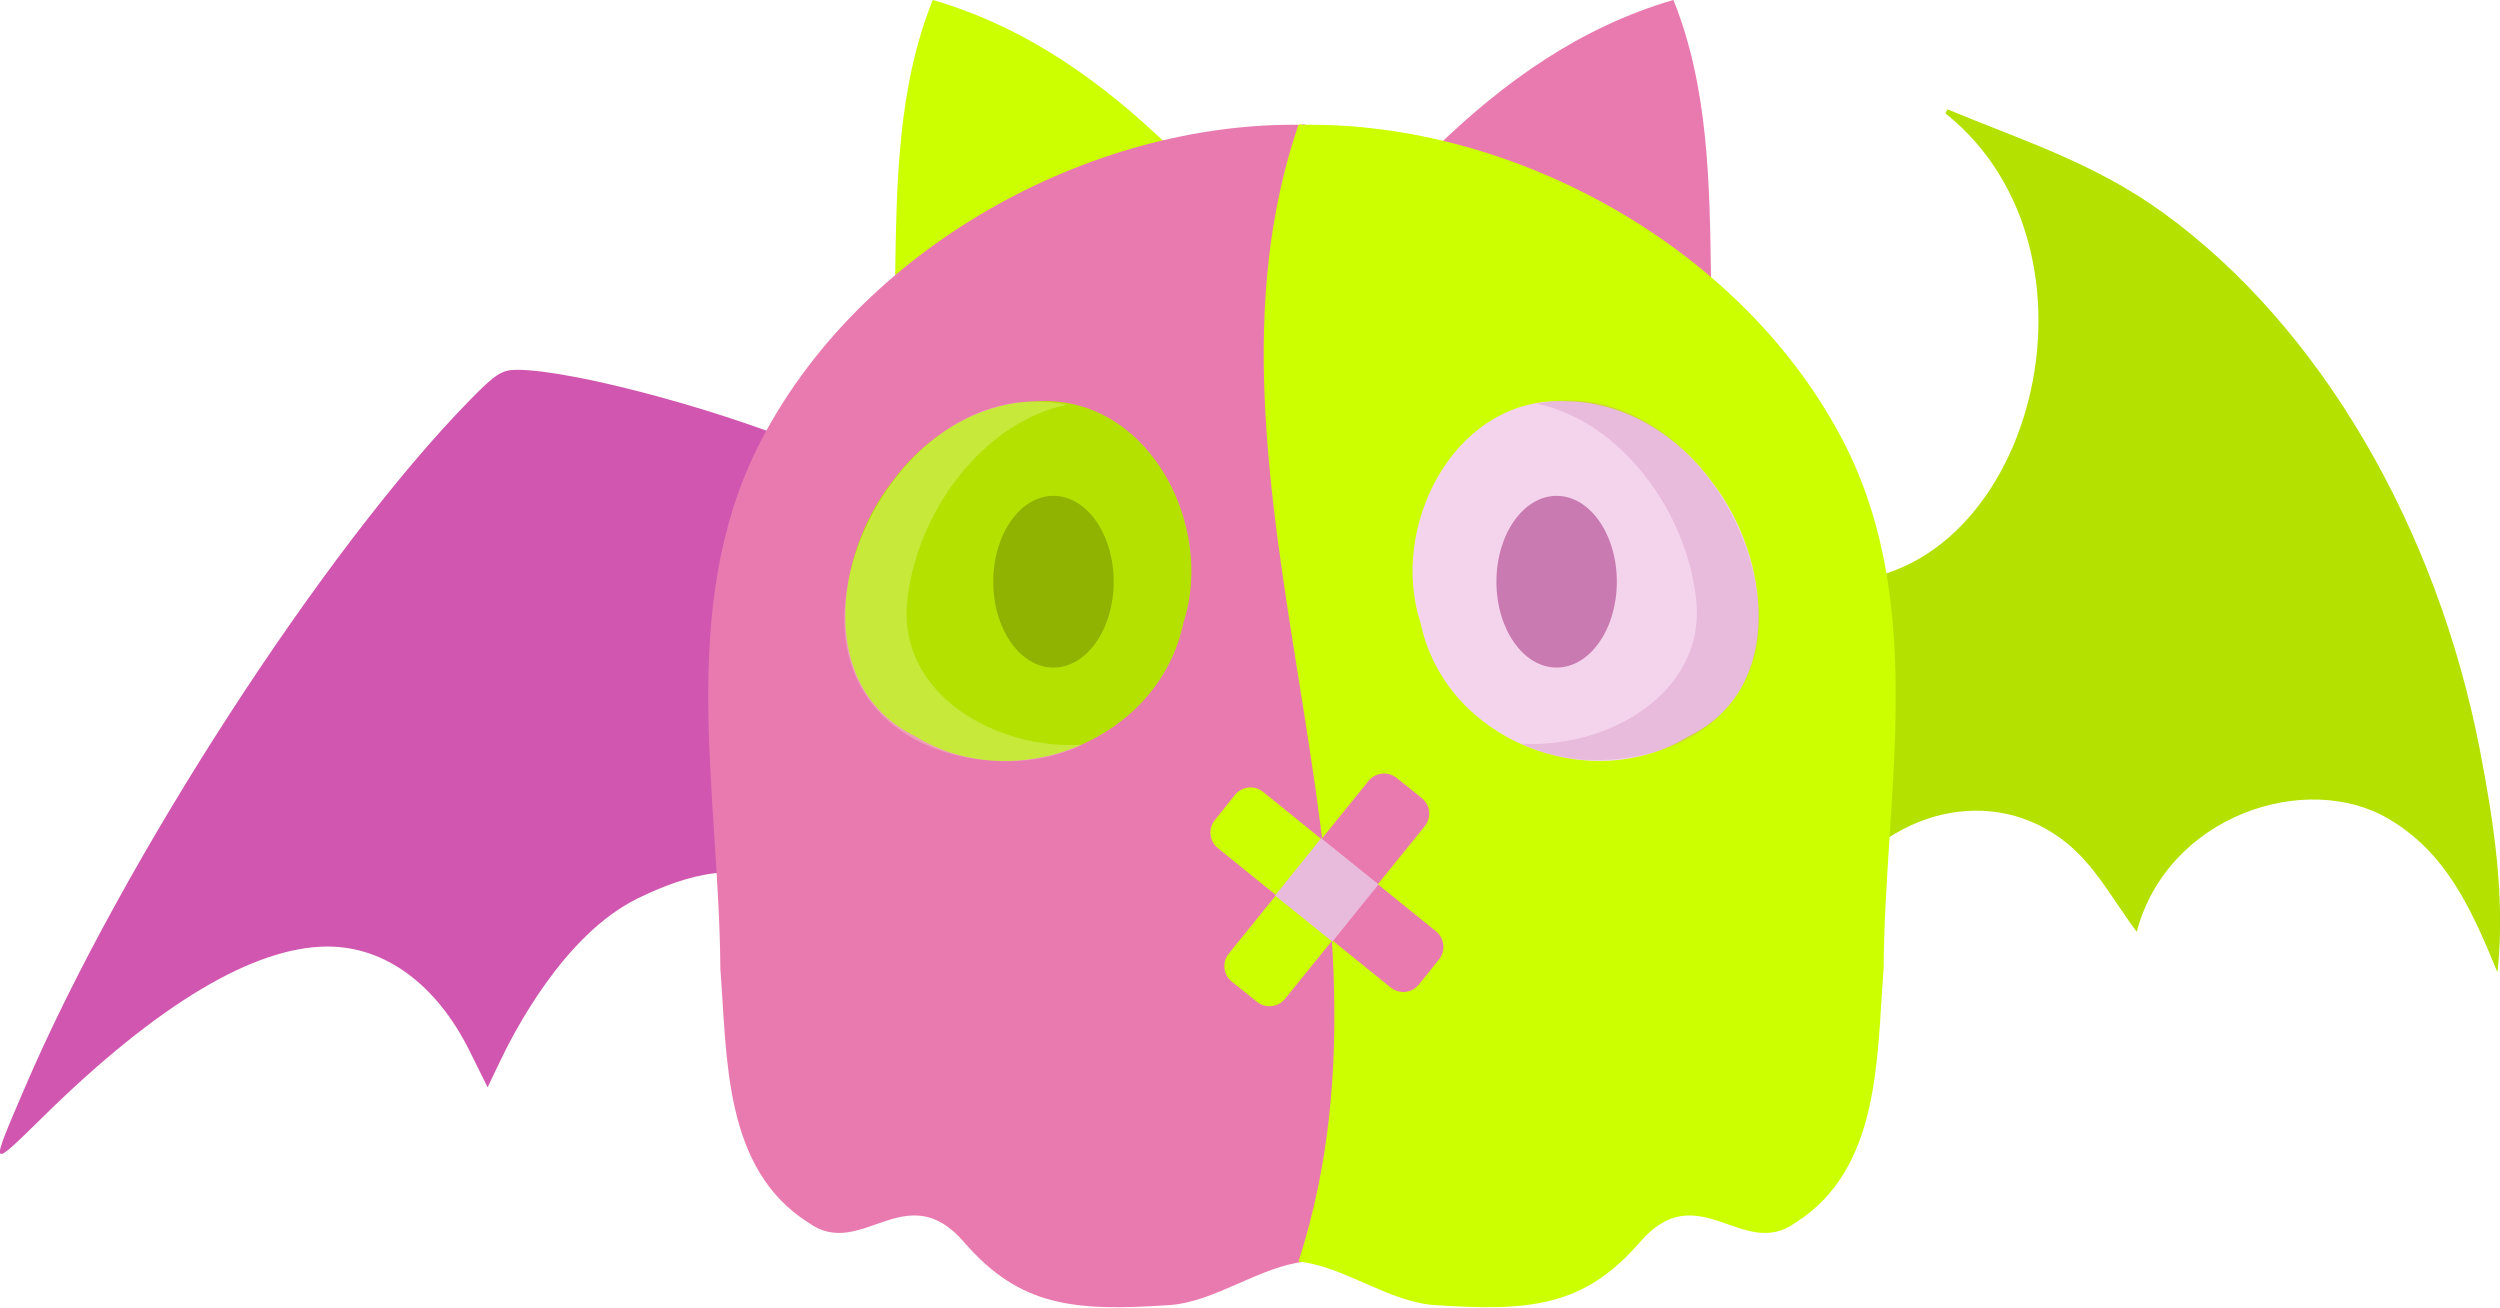
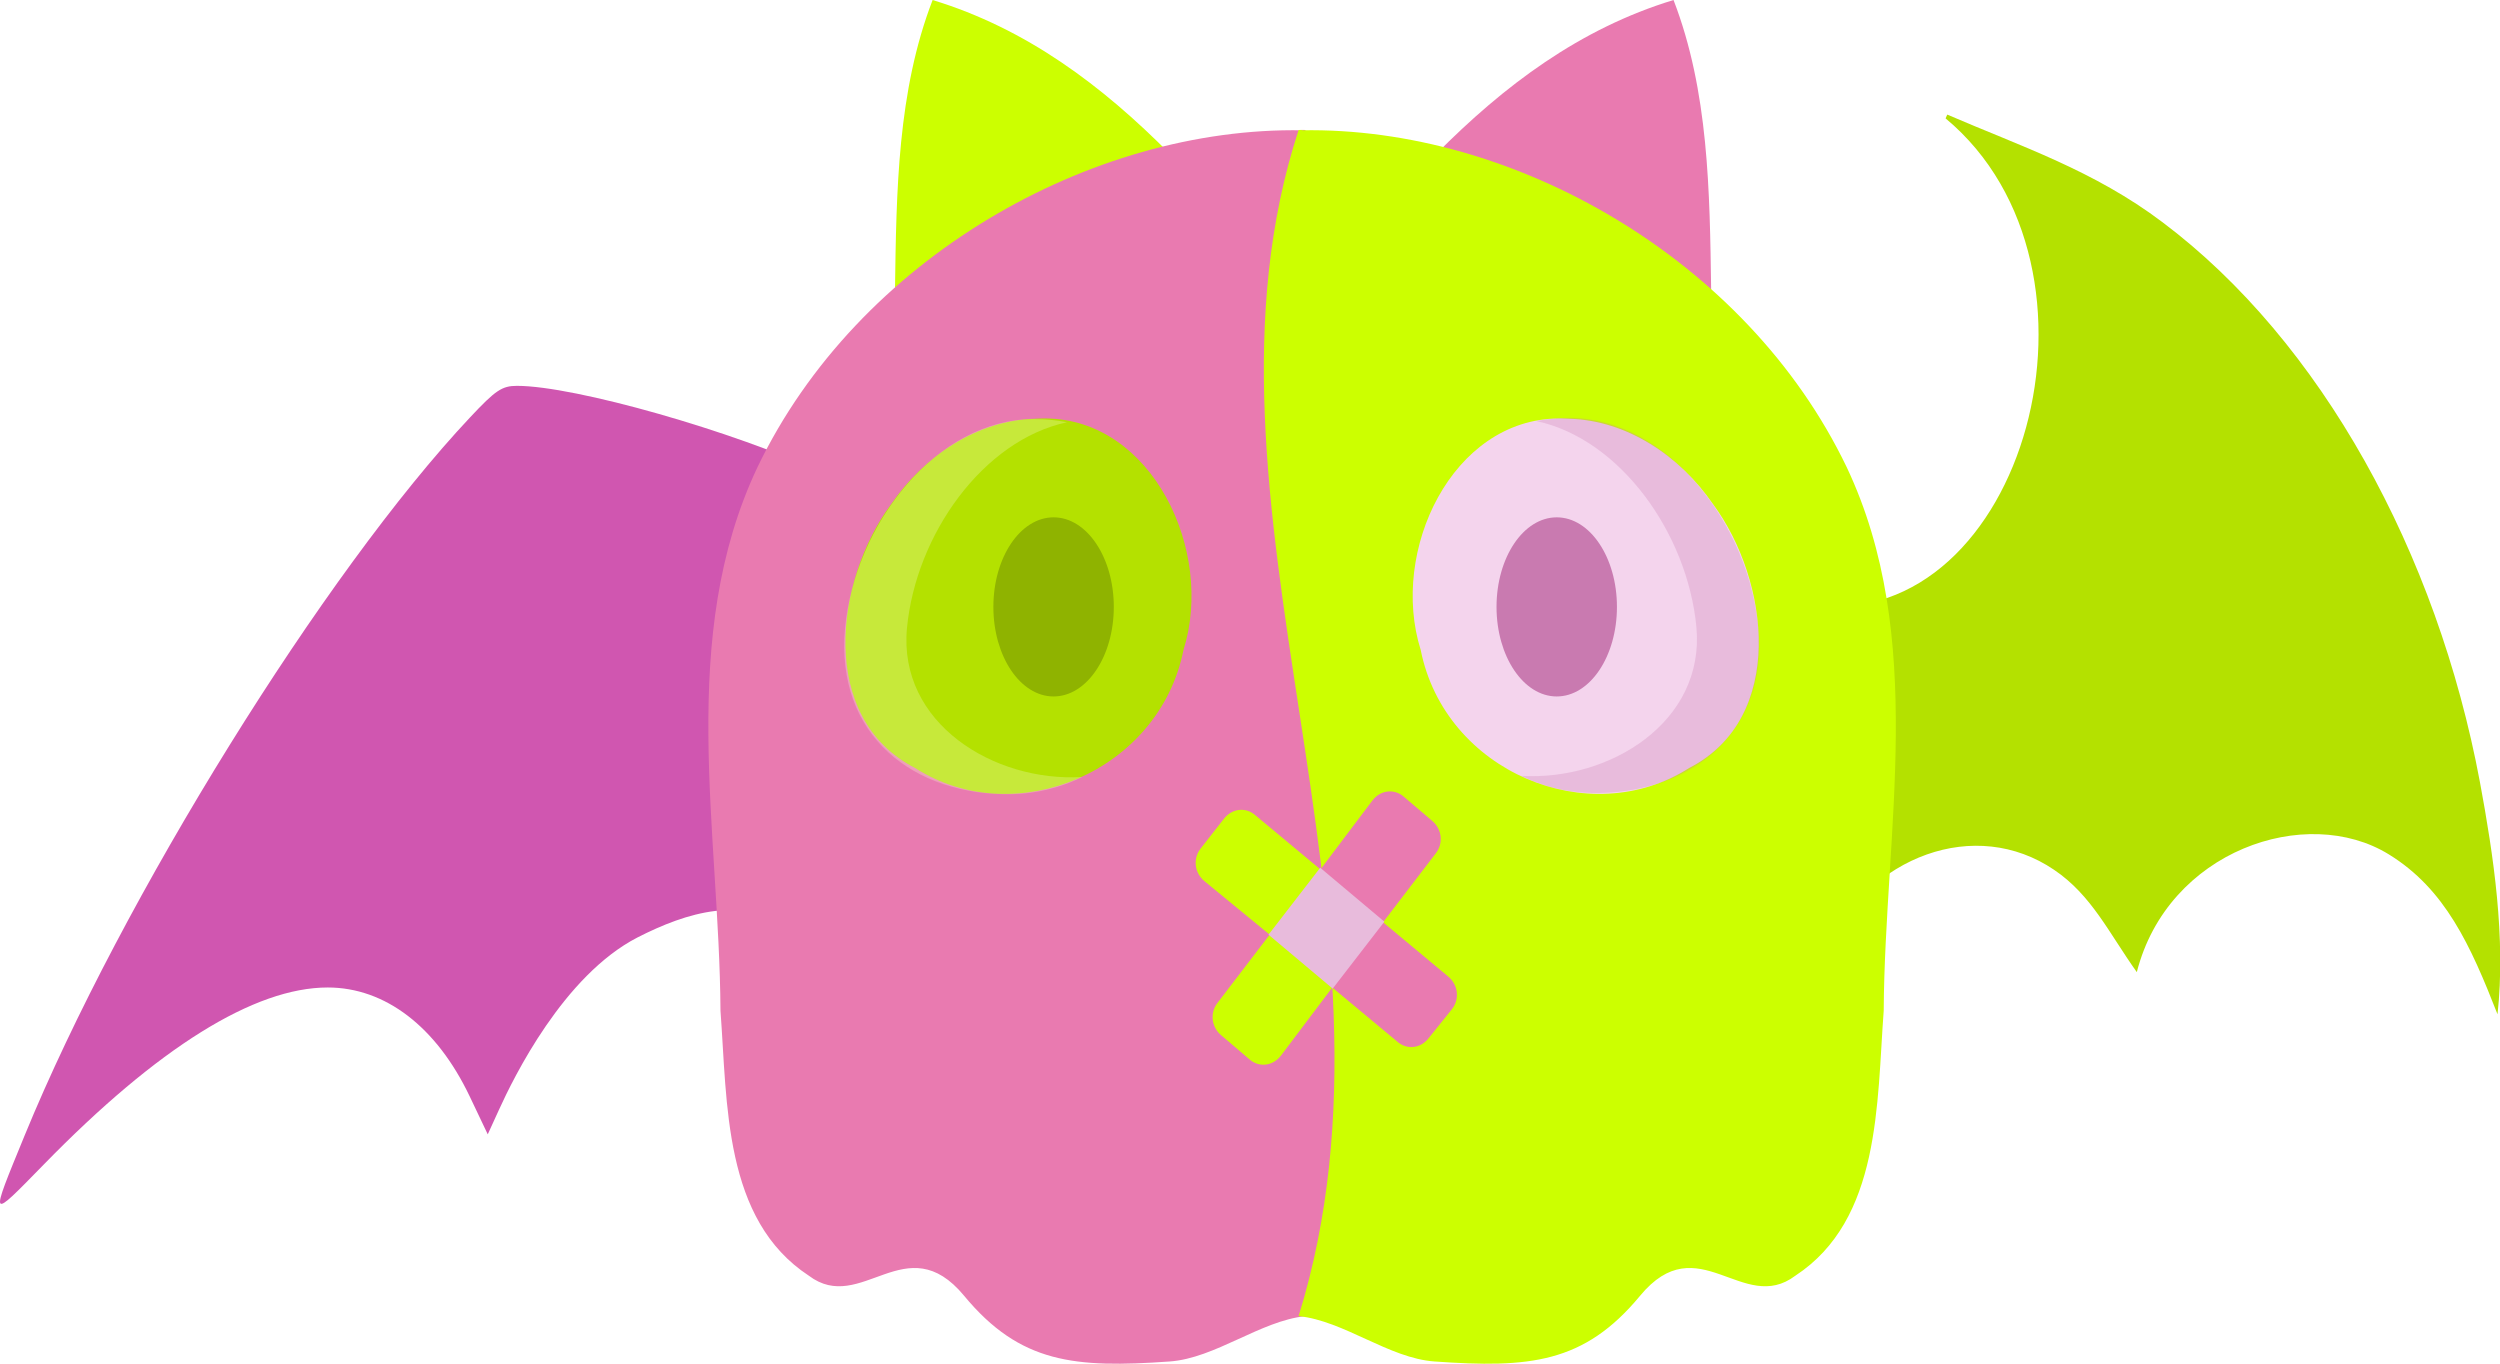
- <svg xmlns="http://www.w3.org/2000/svg" width="55.324mm" height="28.935mm" viewBox="0 0 55.324 28.935" version="1.1" id="svg5" xml:space="preserve">
+ <svg xmlns="http://www.w3.org/2000/svg" width="14.62mm" height="7.976mm" viewBox="0 0 14.62 7.976" version="1.1" id="svg5" xml:space="preserve">
  <defs id="defs2" />
-   <g id="g247" transform="matrix(6.168694,0,0,6.168694,-48.48457,-257.2665)">
-     <path id="path236" style="fill:#ccff00;fill-opacity:1;stroke-width:0.013;stroke-linecap:round" d="m 11.206,41.705 c 0.336,0.098 0.608,0.294 0.852,0.53 l -0.987,0.469 c 0.005,-0.343 0.009,-0.686 0.135,-0.999 z" />
-     <path style="fill:#b4e100;fill-opacity:1;stroke:none;stroke-width:0.014" d="m 14.845,42.099 -0.006,0.013 c 0.645,0.515 0.282,1.761 -0.471,1.675 -0.099,-0.011 -0.197,-0.047 -0.283,-0.111 -0.134,-0.1 -0.219,-0.246 -0.298,-0.41 -0.105,0.362 -0.252,0.63 -0.462,0.91 0.357,-0.016 0.673,0.005 0.906,0.398 0.074,0.125 0.101,0.277 0.169,0.403 0.167,-0.333 0.548,-0.463 0.828,-0.281 0.135,0.087 0.198,0.219 0.297,0.352 0.111,-0.418 0.608,-0.58 0.904,-0.405 0.202,0.119 0.293,0.312 0.39,0.55 0.03,-0.261 -0.014,-0.545 -0.063,-0.798 -0.153,-0.791 -0.569,-1.517 -1.138,-1.928 -0.246,-0.178 -0.506,-0.259 -0.773,-0.37" id="path237" />
-     <ellipse style="fill:#f4d4ed;fill-opacity:1;stroke-width:0.02;stroke-linecap:round" id="ellipse237" cx="13.6" cy="43.792" rx="0.849" ry="0.849" />
-     <ellipse style="fill:#b4e100;fill-opacity:1;stroke-width:0.02;stroke-linecap:round" id="ellipse238" cx="11.532" cy="43.792" rx="0.849" ry="0.849" />
-     <path id="path238" style="fill:#d056b0;fill-opacity:1;stroke:none;stroke-width:0.013;stroke-linecap:square;stroke-linejoin:bevel;paint-order:fill markers stroke" d="m 10.83,43.308 c -0.004,0.008 -0.008,0.017 -0.012,0.025 -2.66e-4,-1.77e-4 -6.21e-4,-8.8e-5 -9.13e-4,-1.77e-4 -0.325,-0.145 -0.896,-0.301 -1.103,-0.301 -0.054,-1.5e-5 -0.077,0.015 -0.168,0.108 -0.521,0.531 -1.25,1.656 -1.598,2.469 -0.127,0.297 -0.129,0.294 0.068,0.101 0.41,-0.403 0.756,-0.609 1.019,-0.609 0.206,0 0.39,0.135 0.509,0.374 l 0.065,0.131 0.04,-0.084 c 0.053,-0.112 0.232,-0.462 0.497,-0.593 0.176,-0.086 0.382,-0.149 0.563,-0.025 9.14e-4,0.032 0.123,0.064 0.123,0.096 z" />
-     <path id="path239" style="fill:#e97ab0;fill-opacity:1;stroke:none;stroke-width:0.01;stroke-linecap:round;stroke-linejoin:round;stroke-dasharray:none;stroke-opacity:1;paint-order:fill markers stroke" d="m 12.531,42.153 c -0.757,-0.013 -1.595,0.441 -1.954,1.158 -0.289,0.585 -0.137,1.247 -0.133,1.87 0.025,0.318 0.01,0.718 0.317,0.911 0.188,0.136 0.349,-0.172 0.557,0.069 0.201,0.233 0.398,0.249 0.737,0.226 0.164,-0.011 0.326,-0.14 0.488,-0.156 0.5,-1.377 -0.443,-2.627 0,-4.079 -0.004,-8.4e-5 -0.007,-3.55e-4 -0.011,-4.44e-4 z m -0.921,0.991 c 0.382,0.002 0.607,0.455 0.495,0.796 -0.087,0.419 -0.604,0.626 -0.963,0.406 -0.349,-0.172 -0.288,-0.645 -0.086,-0.907 0.119,-0.166 0.309,-0.289 0.517,-0.294 0.013,-9.04e-4 0.025,-0.001 0.037,-0.001 z" />
-     <path id="path240" style="opacity:0.274;fill:#f6ffd5;fill-opacity:1;stroke:none;stroke-width:0.004;stroke-linecap:round;paint-order:fill markers stroke" d="m 11.569,43.146 c -0.347,-1e-6 -0.642,0.361 -0.677,0.719 -0.036,0.371 0.25,0.577 0.598,0.571 0.146,-0.003 0.247,-0.057 0.252,-0.059 -0.316,0.018 -0.66,-0.185 -0.628,-0.512 0.032,-0.322 0.273,-0.646 0.574,-0.708 -0.037,-0.007 -0.077,-0.011 -0.119,-0.011 z" />
-     <ellipse style="fill:#8fb300;fill-opacity:1;stroke:none;stroke-width:0.358;stroke-linecap:round;stroke-linejoin:round;stroke-opacity:0.925;paint-order:fill markers stroke" id="ellipse240" cx="11.639" cy="43.792" rx="0.216" ry="0.308" />
-     <path id="path241" style="fill:#e97ab0;fill-opacity:1;stroke-width:0.013;stroke-linecap:round" d="m 13.863,41.705 c -0.336,0.098 -0.608,0.294 -0.852,0.53 l 0.987,0.469 c -0.005,-0.343 -0.009,-0.686 -0.135,-0.999 z" />
-     <path id="path242" style="fill:#ccff00;fill-opacity:1;stroke:none;stroke-width:0.01;stroke-linecap:round;stroke-linejoin:round;stroke-dasharray:none;stroke-opacity:1;paint-order:fill markers stroke" d="m 12.53,42.153 c 0.757,-0.013 1.595,0.441 1.954,1.158 0.289,0.585 0.137,1.247 0.133,1.87 -0.025,0.318 -0.01,0.718 -0.317,0.911 -0.188,0.136 -0.349,-0.172 -0.557,0.069 -0.201,0.233 -0.398,0.249 -0.737,0.226 -0.164,-0.011 -0.326,-0.14 -0.488,-0.156 0.443,-1.37 -0.435,-2.803 0,-4.079 0.004,-8.4e-5 0.007,-3.55e-4 0.011,-4.44e-4 z m 0.921,0.991 c -0.382,0.002 -0.607,0.455 -0.495,0.796 0.087,0.419 0.604,0.626 0.963,0.406 0.349,-0.172 0.288,-0.645 0.086,-0.907 -0.119,-0.166 -0.309,-0.289 -0.517,-0.294 -0.013,-9.04e-4 -0.025,-0.001 -0.037,-0.001 z" />
-     <path id="path243" style="opacity:0.274;fill:#c97ab0;fill-opacity:1;stroke:none;stroke-width:0.004;stroke-linecap:round;paint-order:fill markers stroke" d="m 13.49,43.142 c 0.347,-1e-6 0.642,0.361 0.677,0.719 0.036,0.371 -0.25,0.577 -0.598,0.571 -0.146,-0.003 -0.247,-0.057 -0.252,-0.059 0.316,0.018 0.66,-0.185 0.628,-0.512 -0.032,-0.322 -0.273,-0.646 -0.574,-0.708 0.037,-0.007 0.077,-0.011 0.119,-0.011 z" />
-     <ellipse style="fill:#c97ab0;fill-opacity:1;stroke:none;stroke-width:0.358;stroke-linecap:round;stroke-linejoin:round;stroke-opacity:0.925;paint-order:fill markers stroke" id="ellipse243" cx="-13.444" cy="43.792" rx="0.216" ry="0.308" transform="scale(-1,1)" />
-     <path style="fill:#e97ab0;fill-opacity:1;stroke-width:0.011;stroke-linecap:round" d="m 12.6,44.716 0.202,0.162 0.169,-0.209 c 0.025,-0.031 0.02,-0.076 -0.011,-0.101 l -0.09,-0.072 c -0.031,-0.025 -0.076,-0.02 -0.101,0.011 z" id="path244" />
-     <path style="fill:#ccff00;fill-opacity:1;stroke-width:0.011;stroke-linecap:round" d="m 12.438,44.917 0.162,-0.202 -0.209,-0.169 c -0.031,-0.025 -0.076,-0.02 -0.101,0.011 l -0.072,0.09 c -0.025,0.031 -0.02,0.076 0.011,0.101 z" id="path245" />
-     <path style="fill:#ccff00;fill-opacity:1;stroke-width:0.011;stroke-linecap:round" d="m 12.639,45.079 -0.202,-0.162 -0.169,0.209 c -0.025,0.031 -0.02,0.076 0.011,0.101 l 0.09,0.072 c 0.031,0.025 0.076,0.02 0.101,-0.011 z" id="path246" />
-     <path style="fill:#e97ab0;fill-opacity:1;stroke-width:0.011;stroke-linecap:round" d="m 13.022,45.147 c 0.025,-0.031 0.02,-0.076 -0.011,-0.101 l -0.209,-0.169 -0.162,0.202 0.209,0.169 c 0.031,0.025 0.076,0.02 0.101,-0.011 z" id="path247" />
-     <rect style="fill:#e8bbdc;fill-opacity:1;stroke-width:0.016;stroke-linecap:round" id="rect247" width="0.264" height="0.264" x="26.916" y="-38.125" ry="0" transform="rotate(128.8531)" />
+   <g id="g3" transform="matrix(1.63013,0,0,1.700525,-48.98754,-47.01086)">
+     <path id="path22" style="fill:#ccff00;fill-opacity:1;stroke-width:0.013;stroke-linecap:round" d="m 33.397,27.645 c 0.336,0.098 0.608,0.294 0.852,0.53 l -0.987,0.469 c 0.005,-0.343 0.009,-0.686 0.135,-0.999 z" />
+     <path style="fill:#b4e100;fill-opacity:1;stroke:none;stroke-width:0.014" d="m 37.037,28.039 -0.006,0.013 c 0.645,0.515 0.282,1.761 -0.471,1.675 -0.099,-0.011 -0.197,-0.047 -0.283,-0.111 -0.134,-0.1 -0.219,-0.246 -0.298,-0.41 -0.105,0.362 -0.252,0.63 -0.462,0.91 0.357,-0.016 0.673,0.005 0.906,0.398 0.074,0.125 0.101,0.277 0.169,0.403 0.167,-0.333 0.548,-0.463 0.828,-0.281 0.135,0.087 0.198,0.219 0.297,0.352 0.111,-0.418 0.608,-0.58 0.904,-0.405 0.202,0.119 0.293,0.312 0.39,0.55 0.03,-0.261 -0.014,-0.545 -0.063,-0.798 C 38.794,29.545 38.378,28.819 37.809,28.409 37.563,28.231 37.303,28.149 37.037,28.039" id="path23" />
+     <ellipse style="fill:#f4d4ed;fill-opacity:1;stroke-width:0.02;stroke-linecap:round" id="ellipse23" cx="35.792" cy="29.732" rx="0.849" ry="0.849" />
+     <ellipse style="fill:#b4e100;fill-opacity:1;stroke-width:0.02;stroke-linecap:round" id="ellipse24" cx="33.724" cy="29.732" rx="0.849" ry="0.849" />
+     <path id="path24" style="fill:#d056b0;fill-opacity:1;stroke:none;stroke-width:0.013;stroke-linecap:square;stroke-linejoin:bevel;paint-order:fill markers stroke" d="m 33.022,29.248 c -0.004,0.008 -0.008,0.017 -0.012,0.025 -2.66e-4,-1.77e-4 -6.21e-4,-8.8e-5 -9.13e-4,-1.77e-4 -0.325,-0.145 -0.896,-0.301 -1.103,-0.301 -0.054,-1.5e-5 -0.077,0.015 -0.168,0.108 -0.521,0.531 -1.25,1.656 -1.598,2.469 -0.127,0.297 -0.129,0.294 0.068,0.101 0.41,-0.403 0.756,-0.609 1.019,-0.609 0.206,0 0.39,0.135 0.509,0.374 l 0.065,0.131 0.04,-0.084 c 0.053,-0.112 0.232,-0.462 0.497,-0.593 0.176,-0.086 0.382,-0.149 0.563,-0.025 9.13e-4,0.032 0.123,0.064 0.123,0.096 z" />
+     <path id="path25" style="fill:#e97ab0;fill-opacity:1;stroke:none;stroke-width:0.01;stroke-linecap:round;stroke-linejoin:round;stroke-dasharray:none;stroke-opacity:1;paint-order:fill markers stroke" d="m 34.723,28.093 c -0.757,-0.013 -1.595,0.441 -1.954,1.158 -0.289,0.585 -0.137,1.247 -0.133,1.87 0.025,0.318 0.01,0.718 0.317,0.911 0.188,0.136 0.349,-0.172 0.557,0.069 0.201,0.233 0.398,0.249 0.737,0.226 0.164,-0.011 0.326,-0.14 0.488,-0.156 0.5,-1.377 -0.443,-2.627 0,-4.079 -0.004,-8.4e-5 -0.007,-3.55e-4 -0.011,-4.44e-4 z m -0.921,0.991 c 0.382,0.002 0.607,0.455 0.495,0.796 -0.087,0.419 -0.604,0.626 -0.963,0.406 -0.349,-0.172 -0.288,-0.645 -0.086,-0.907 0.119,-0.166 0.309,-0.289 0.517,-0.294 0.013,-9.04e-4 0.025,-0.001 0.037,-0.001 z" />
+     <path id="path26" style="opacity:0.274;fill:#f6ffd5;fill-opacity:1;stroke:none;stroke-width:0.004;stroke-linecap:round;paint-order:fill markers stroke" d="m 33.76,29.086 c -0.347,-1e-6 -0.642,0.361 -0.677,0.719 -0.036,0.371 0.25,0.577 0.598,0.571 0.146,-0.003 0.247,-0.057 0.252,-0.059 -0.316,0.018 -0.66,-0.185 -0.628,-0.512 0.032,-0.322 0.273,-0.646 0.574,-0.708 -0.037,-0.007 -0.077,-0.011 -0.119,-0.011 z" />
+     <ellipse style="fill:#8fb300;fill-opacity:1;stroke:none;stroke-width:0.358;stroke-linecap:round;stroke-linejoin:round;stroke-opacity:0.925;paint-order:fill markers stroke" id="ellipse26" cx="33.831" cy="29.732" rx="0.216" ry="0.308" />
+     <path id="path27" style="fill:#e97ab0;fill-opacity:1;stroke-width:0.013;stroke-linecap:round" d="m 36.055,27.645 c -0.336,0.098 -0.608,0.294 -0.852,0.53 l 0.987,0.469 c -0.005,-0.343 -0.009,-0.686 -0.135,-0.999 z" />
+     <path id="path28" style="fill:#ccff00;fill-opacity:1;stroke:none;stroke-width:0.01;stroke-linecap:round;stroke-linejoin:round;stroke-dasharray:none;stroke-opacity:1;paint-order:fill markers stroke" d="m 34.722,28.093 c 0.757,-0.013 1.595,0.441 1.954,1.158 0.289,0.585 0.137,1.247 0.133,1.87 -0.025,0.318 -0.01,0.718 -0.317,0.911 -0.188,0.136 -0.349,-0.172 -0.557,0.069 -0.201,0.233 -0.398,0.249 -0.737,0.226 -0.164,-0.011 -0.325,-0.14 -0.488,-0.156 0.443,-1.37 -0.435,-2.803 0,-4.079 0.004,-8.4e-5 0.007,-3.55e-4 0.011,-4.44e-4 z m 0.921,0.991 c -0.382,0.002 -0.607,0.455 -0.495,0.796 0.087,0.419 0.604,0.626 0.963,0.406 0.349,-0.172 0.288,-0.645 0.086,-0.907 -0.119,-0.166 -0.309,-0.289 -0.517,-0.294 -0.013,-9.04e-4 -0.025,-0.001 -0.037,-0.001 z" />
+     <path id="path29" style="opacity:0.274;fill:#c97ab0;fill-opacity:1;stroke:none;stroke-width:0.004;stroke-linecap:round;paint-order:fill markers stroke" d="m 35.682,29.082 c 0.347,-1e-6 0.642,0.361 0.677,0.719 0.036,0.371 -0.25,0.577 -0.598,0.571 -0.146,-0.003 -0.247,-0.057 -0.252,-0.059 0.316,0.018 0.66,-0.185 0.628,-0.512 -0.032,-0.322 -0.273,-0.646 -0.574,-0.708 0.037,-0.007 0.077,-0.011 0.119,-0.011 z" />
+     <ellipse style="fill:#c97ab0;fill-opacity:1;stroke:none;stroke-width:0.358;stroke-linecap:round;stroke-linejoin:round;stroke-opacity:0.925;paint-order:fill markers stroke" id="ellipse29" cx="-35.636" cy="29.732" rx="0.216" ry="0.308" transform="scale(-1,1)" />
+     <g id="g2" transform="matrix(2.639366,0,0,2.639366,-57.06829,-50.55368)">
+       <path style="fill:#e97ab0;fill-opacity:1;stroke-width:0.005;stroke-linecap:round" d="m 34.803,30.76 0.085,0.069 0.071,-0.089 c 0.011,-0.013 0.009,-0.032 -0.005,-0.043 l -0.038,-0.031 c -0.013,-0.011 -0.032,-0.009 -0.043,0.005 z" id="path30" />
+       <path style="fill:#ccff00;fill-opacity:1;stroke-width:0.005;stroke-linecap:round" d="m 34.734,30.846 0.069,-0.085 -0.089,-0.071 c -0.013,-0.011 -0.032,-0.009 -0.043,0.005 l -0.031,0.038 c -0.011,0.013 -0.009,0.032 0.005,0.043 z" id="path31" />
+       <path style="fill:#ccff00;fill-opacity:1;stroke-width:0.005;stroke-linecap:round" d="m 34.819,30.914 -0.085,-0.069 -0.071,0.089 c -0.011,0.013 -0.009,0.032 0.005,0.043 l 0.038,0.031 c 0.013,0.011 0.032,0.009 0.043,-0.005 z" id="path32" />
+       <path style="fill:#e97ab0;fill-opacity:1;stroke-width:0.005;stroke-linecap:round" d="m 34.981,30.943 c 0.011,-0.013 0.009,-0.032 -0.005,-0.043 l -0.089,-0.071 -0.069,0.085 0.089,0.071 c 0.013,0.011 0.032,0.009 0.043,-0.005 z" id="path33" />
+       <rect style="fill:#e8bbdc;fill-opacity:1;stroke-width:0.007;stroke-linecap:round" id="rect33" width="0.112" height="0.112" x="2.121" y="-46.51" ry="0" transform="rotate(128.8531)" />
+     </g>
  </g>
</svg>
